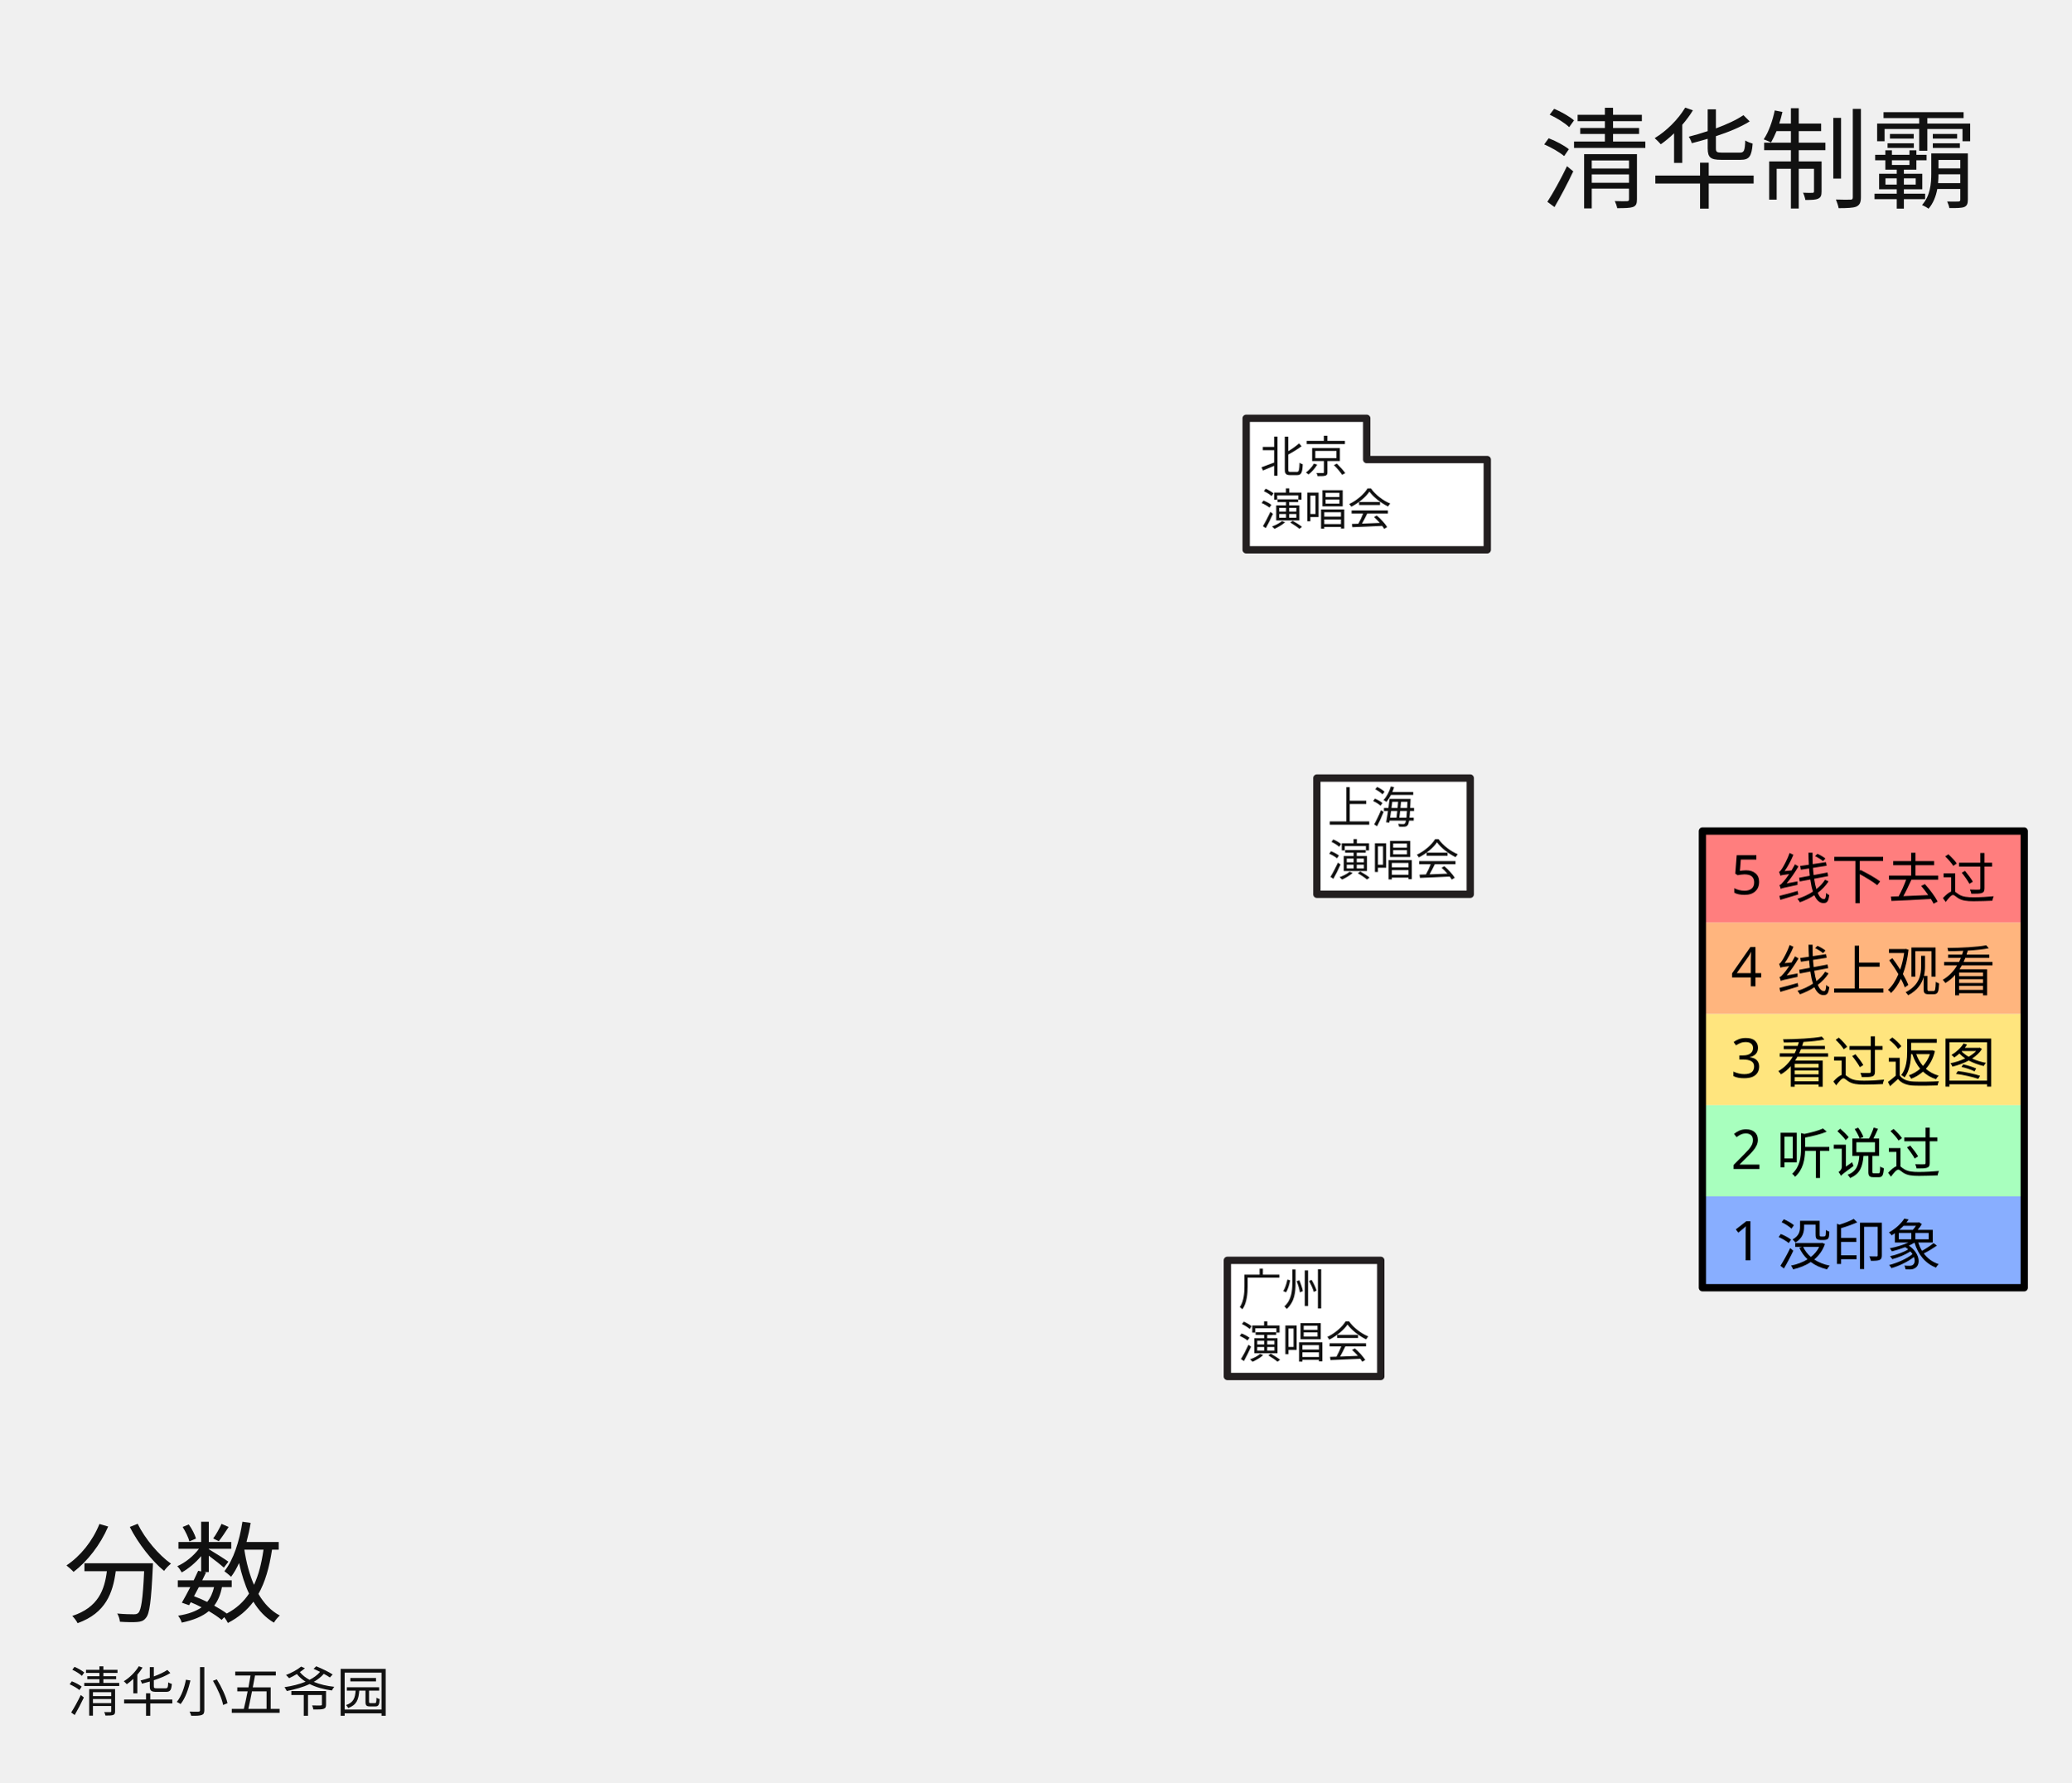
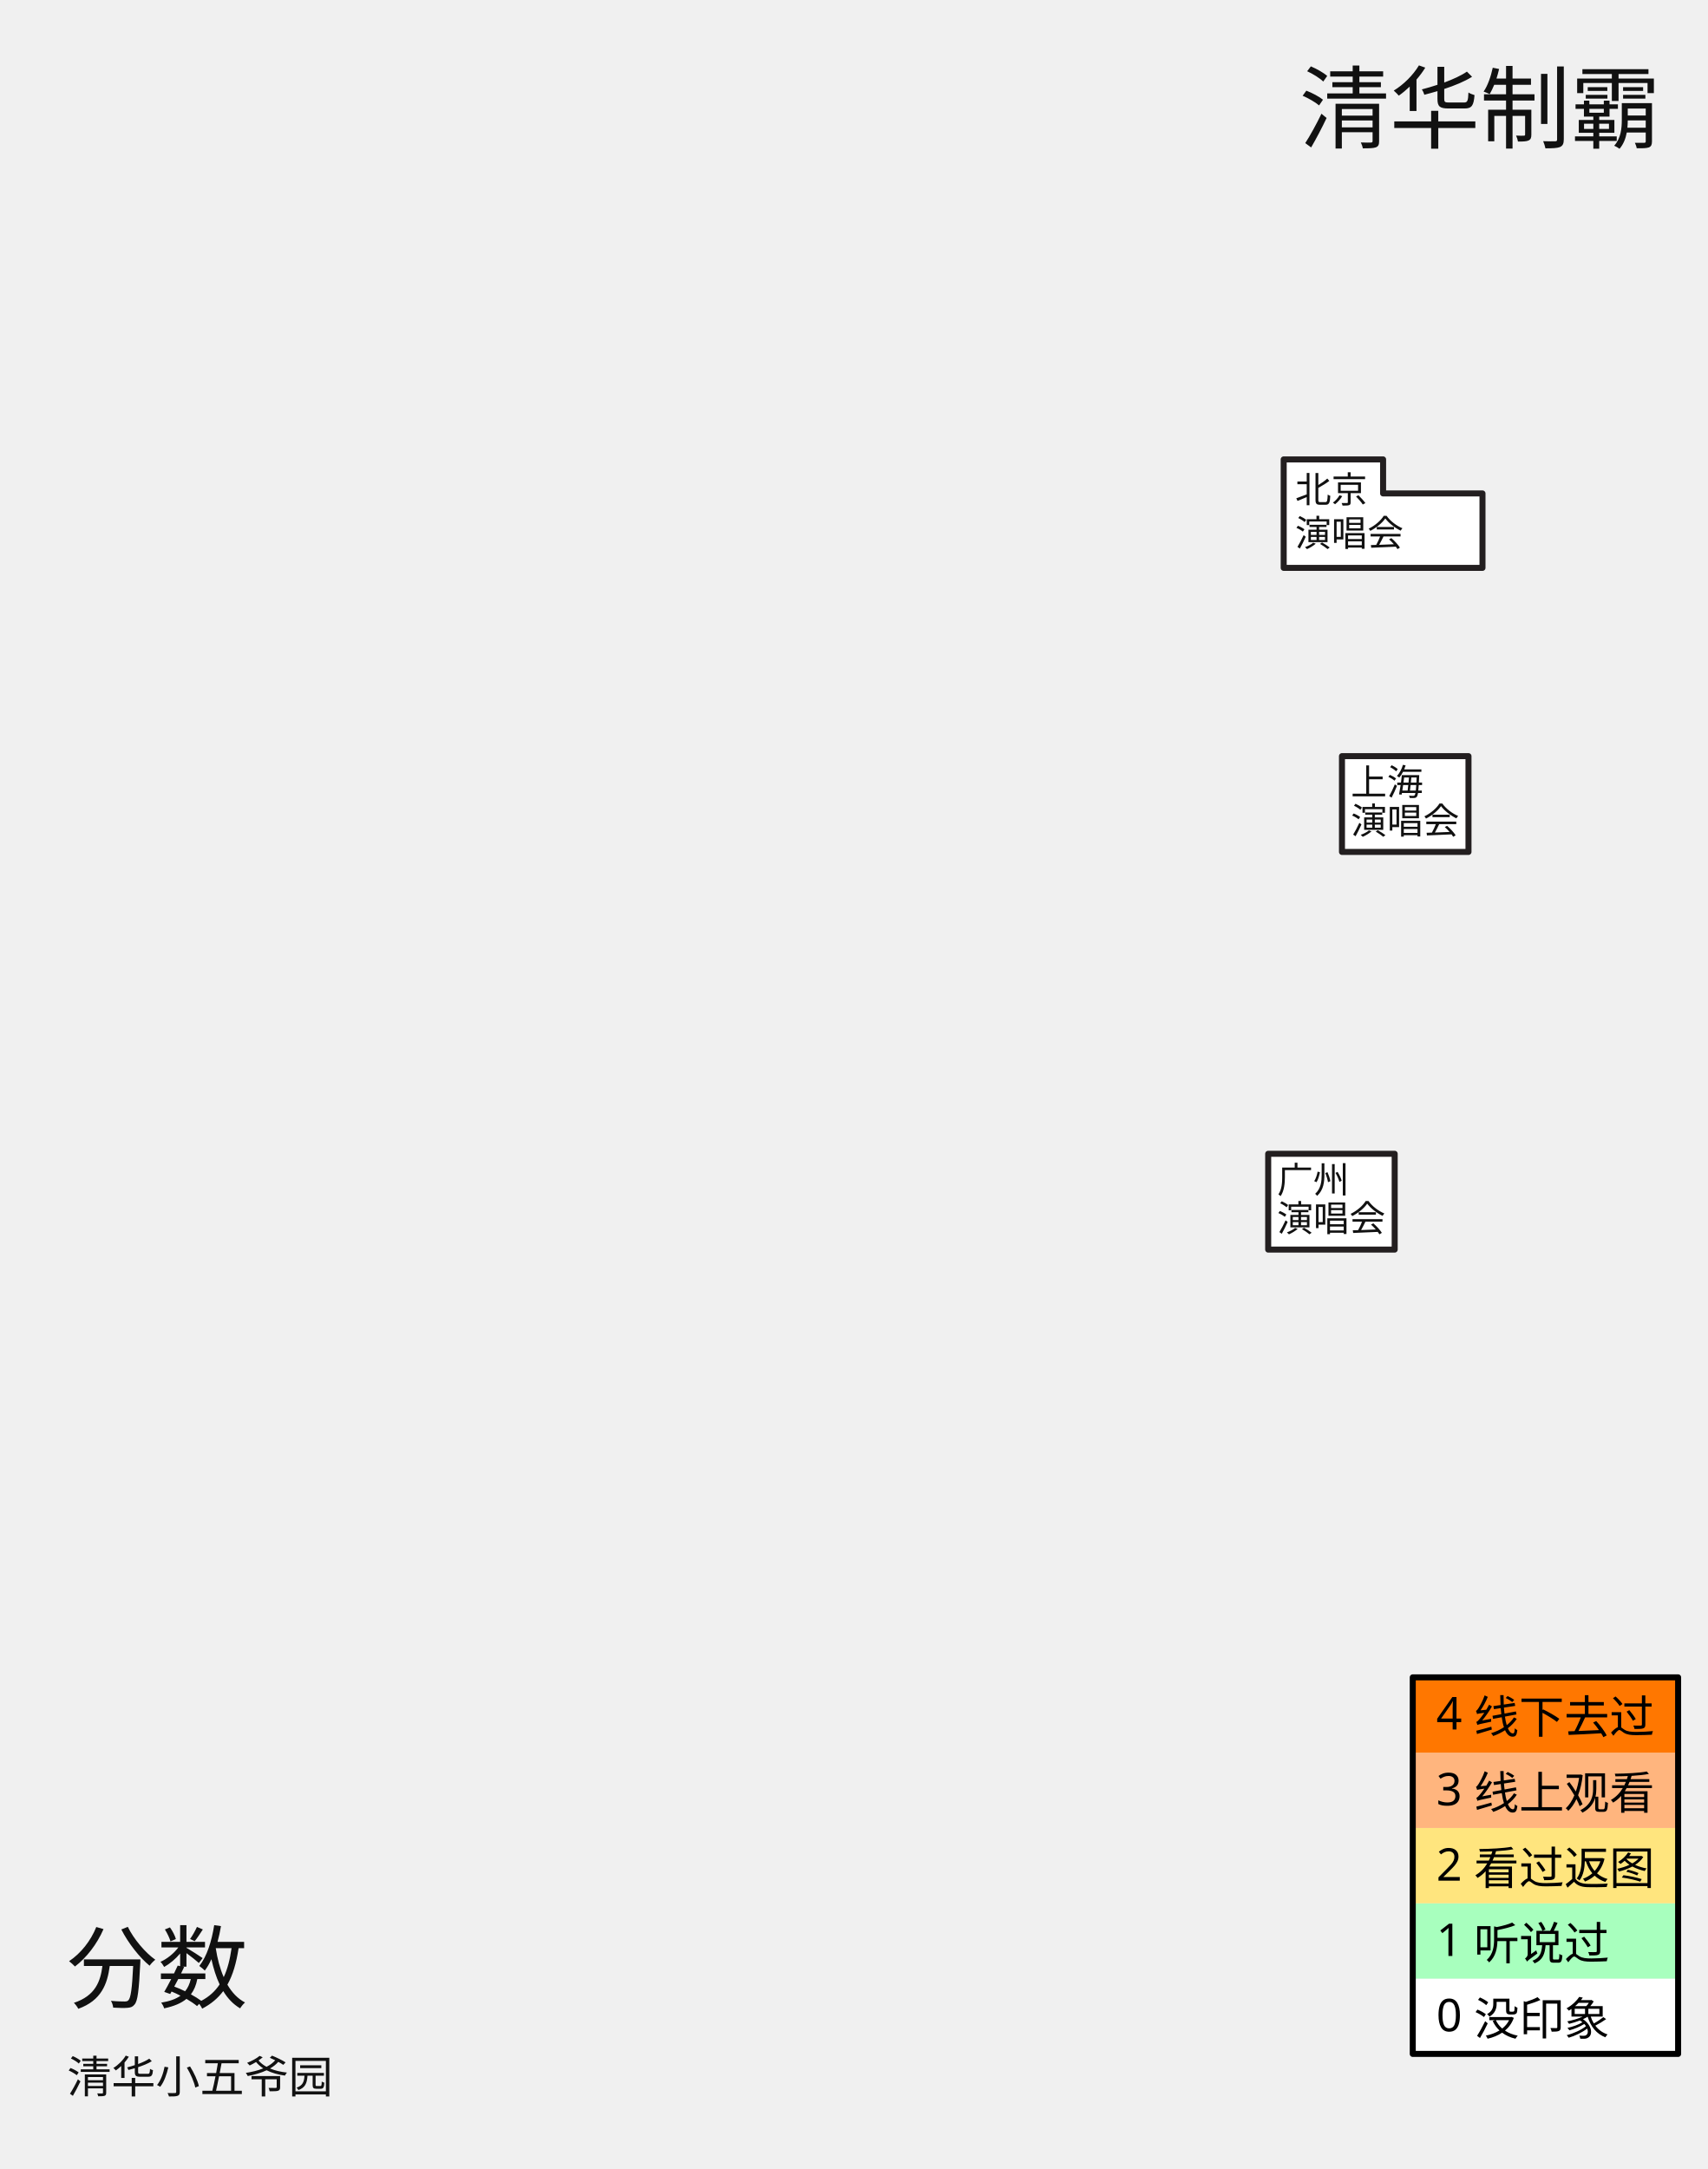
- <svg xmlns="http://www.w3.org/2000/svg" version="1.1" id="图层_1" x="0px" y="0px" viewBox="0 0 1134 976" style="enable-background:new 0 0 1134 976;" xml:space="preserve">
+ <svg xmlns="http://www.w3.org/2000/svg" version="1.1" id="图层_1" x="0px" y="0px" viewBox="0 0 1134 1440" style="enable-background:new 0 0 1134 1440;" xml:space="preserve">
  <style type="text/css">
	.st0{fill:#111111;}
	.st1{font-family:'Tensentype-JiaLiDaYuanJ';}
	.st2{font-size:60px;}
	.st3{font-size:29.42px;}
- 	.st4{fill:#88AEFF;}
- 	.st5{fill:#A8FFBE;}
+ 	.st4{fill:#ffffff;}
+ 	.st5{fill:#a8ffbe;}
	.st6{fill:#FFE57E;}
	.st7{fill:#FFB57E;}
- 	.st8{fill:#FF7E7E;}
+ 	.st8{fill:#ff7700;}
	.st9{fill:none;stroke:#000000;stroke-width:4;stroke-linecap:round;stroke-linejoin:round;stroke-miterlimit:10;}
	.st10{font-size:30px;}
	.st11{fill:#FFFFFF;stroke:#231F20;stroke-width:4;stroke-linecap:round;stroke-linejoin:round;stroke-miterlimit:10;}
- 	.st12{enable-background:new    ;}
- 	.st13{font-size:24px;}
+ 	.st12{font-size:24px;}
</style>
-   <text transform="matrix(1 0 0 1 843.2036 109.4096)" class="st0 st1 st2">清华制霸</text>
-   <text id="小五爷园" transform="matrix(1 0 0 1 37 937)" class="st0 st1 st3">清华小五爷园</text>
-   <text id="分数" transform="matrix(1 0 0 1 35 883.5577)" class="st0 st1 st2">分数</text>
+   <text transform="matrix(1 0 0 1 862.7026 93.922)" class="st0 st1 st2">清华制霸</text>
+   <text id="小五爷园" transform="matrix(1 0 0 1 44.4999 1389.489)" class="st0 st1 st3">清华小五爷园</text>
+   <text id="分数" transform="matrix(1 0 0 1 44.4999 1328.547)" class="st0 st1 st2">分数</text>
  <g id="等级">
-     <rect x="932.1" y="655" class="st4" width="176.2" height="50" />
-     <rect x="932.1" y="605" class="st5" width="176.2" height="50" />
-     <rect x="932.1" y="555" class="st6" width="176.2" height="50" />
-     <rect x="932.1" y="505" class="st7" width="176.2" height="50" />
-     <rect x="932.1" y="455" class="st8" width="176.2" height="50" />
-     <rect x="932.1" y="455" class="st9" width="176.2" height="250" />
-     <text transform="matrix(1 0 0 1 947.6979 489.6172)" class="st1 st10">5 线下去过</text>
-     <text transform="matrix(1 0 0 1 947.7272 540.0001)" class="st1 st10">4 线上观看</text>
-     <text transform="matrix(1 0 0 1 947.7272 590.0001)" class="st1 st10">3 看过返图</text>
-     <text transform="matrix(1 0 0 1 947.7272 640.0001)" class="st1 st10">2 听说过</text>
-     <text transform="matrix(1 0 0 1 947.7272 690.0001)" class="st1 st10">1 没印象</text>
+     <rect x="938.1" y="1313.6" class="st4" width="176.2" height="50" />
+     <rect x="938.1" y="1263.6" class="st5" width="176.2" height="50" />
+     <rect x="938.1" y="1213.6" class="st6" width="176.2" height="50" />
+     <rect x="938.1" y="1163.6" class="st7" width="176.2" height="50" />
+     <rect x="938.1" y="1113.6" class="st8" width="176.2" height="50" />
+     <rect x="938.1" y="1113.6" class="st9" width="176.2" height="250" />
+     <text transform="matrix(1 0 0 1 953.6976 1148.188)" class="st1 st10">4 线下去过</text>
+     <text transform="matrix(1 0 0 1 953.7269 1198.571)" class="st1 st10">3 线上观看</text>
+     <text transform="matrix(1 0 0 1 953.7269 1248.571)" class="st1 st10">2 看过返图</text>
+     <text transform="matrix(1 0 0 1 953.7269 1298.571)" class="st1 st10">1 听说过</text>
+     <text transform="matrix(1 0 0 1 953.7269 1348.571)" class="st1 st10">0 没印象</text>
  </g>
  <g id="地区_1_">
-     <polygon id="北京演唱会" class="st11" points="682.3,229 682.3,301 814.3,301 814.3,251.6 748.3,251.6 748.3,229  " />
-     <rect id="上海演唱会" x="721" y="426" class="st11" width="84" height="63.6" />
-     <rect id="广州演唱会" x="672" y="690" class="st11" width="84" height="63.6" />
+     <polygon id="北京演唱会" class="st11" points="852.4,305 852.4,377 984.4,377 984.4,327.6 918.4,327.6 918.4,305  " />
+     <rect id="上海演唱会" x="891.1" y="502" class="st11" width="84" height="63.6" />
+     <rect id="广州演唱会" x="842.1" y="766" class="st11" width="84" height="63.6" />
  </g>
  <g id="地名_1_">
-     <text transform="matrix(1 0 0 1 726.884 450.7446)" class="st12">
-       <tspan x="0" y="0" class="st0 st1 st13">上海</tspan>
-       <tspan x="0" y="28.8" class="st0 st1 st13">演唱会</tspan>
-     </text>
-     <text id="广州_演唱会" transform="matrix(1 0 0 1 677.884 714.7448)" class="st12">
-       <tspan x="0" y="0" class="st0 st1 st13">广州</tspan>
-       <tspan x="0" y="28.8" class="st0 st1 st13">演唱会</tspan>
-     </text>
-     <text transform="matrix(1 0 0 1 689.884 258.7446)" class="st12">
-       <tspan x="0" y="0" class="st0 st1 st13">北京</tspan>
-       <tspan x="0" y="28.8" class="st0 st1 st13">演唱会</tspan>
-     </text>
+     <text transform="matrix(1 0 0 1 896.9563 527.9428)" class="st0 st1 st12">上海</text>
+     <text transform="matrix(1 0 0 1 896.9558 553.5762)" class="st0 st1 st12">演唱会</text>
+     <text transform="matrix(1 0 0 1 847.9569 792.0681)" class="st0 st1 st12">广州</text>
+     <text transform="matrix(1 0 0 1 847.9565 817.493)" class="st0 st1 st12">演唱会</text>
+     <text transform="matrix(1 0 0 1 859.9568 333.7346)" class="st0 st1 st12">北京</text>
+     <text transform="matrix(1 0 0 1 859.9568 362.5761)" class="st0 st1 st12">演唱会</text>
  </g>
</svg>
